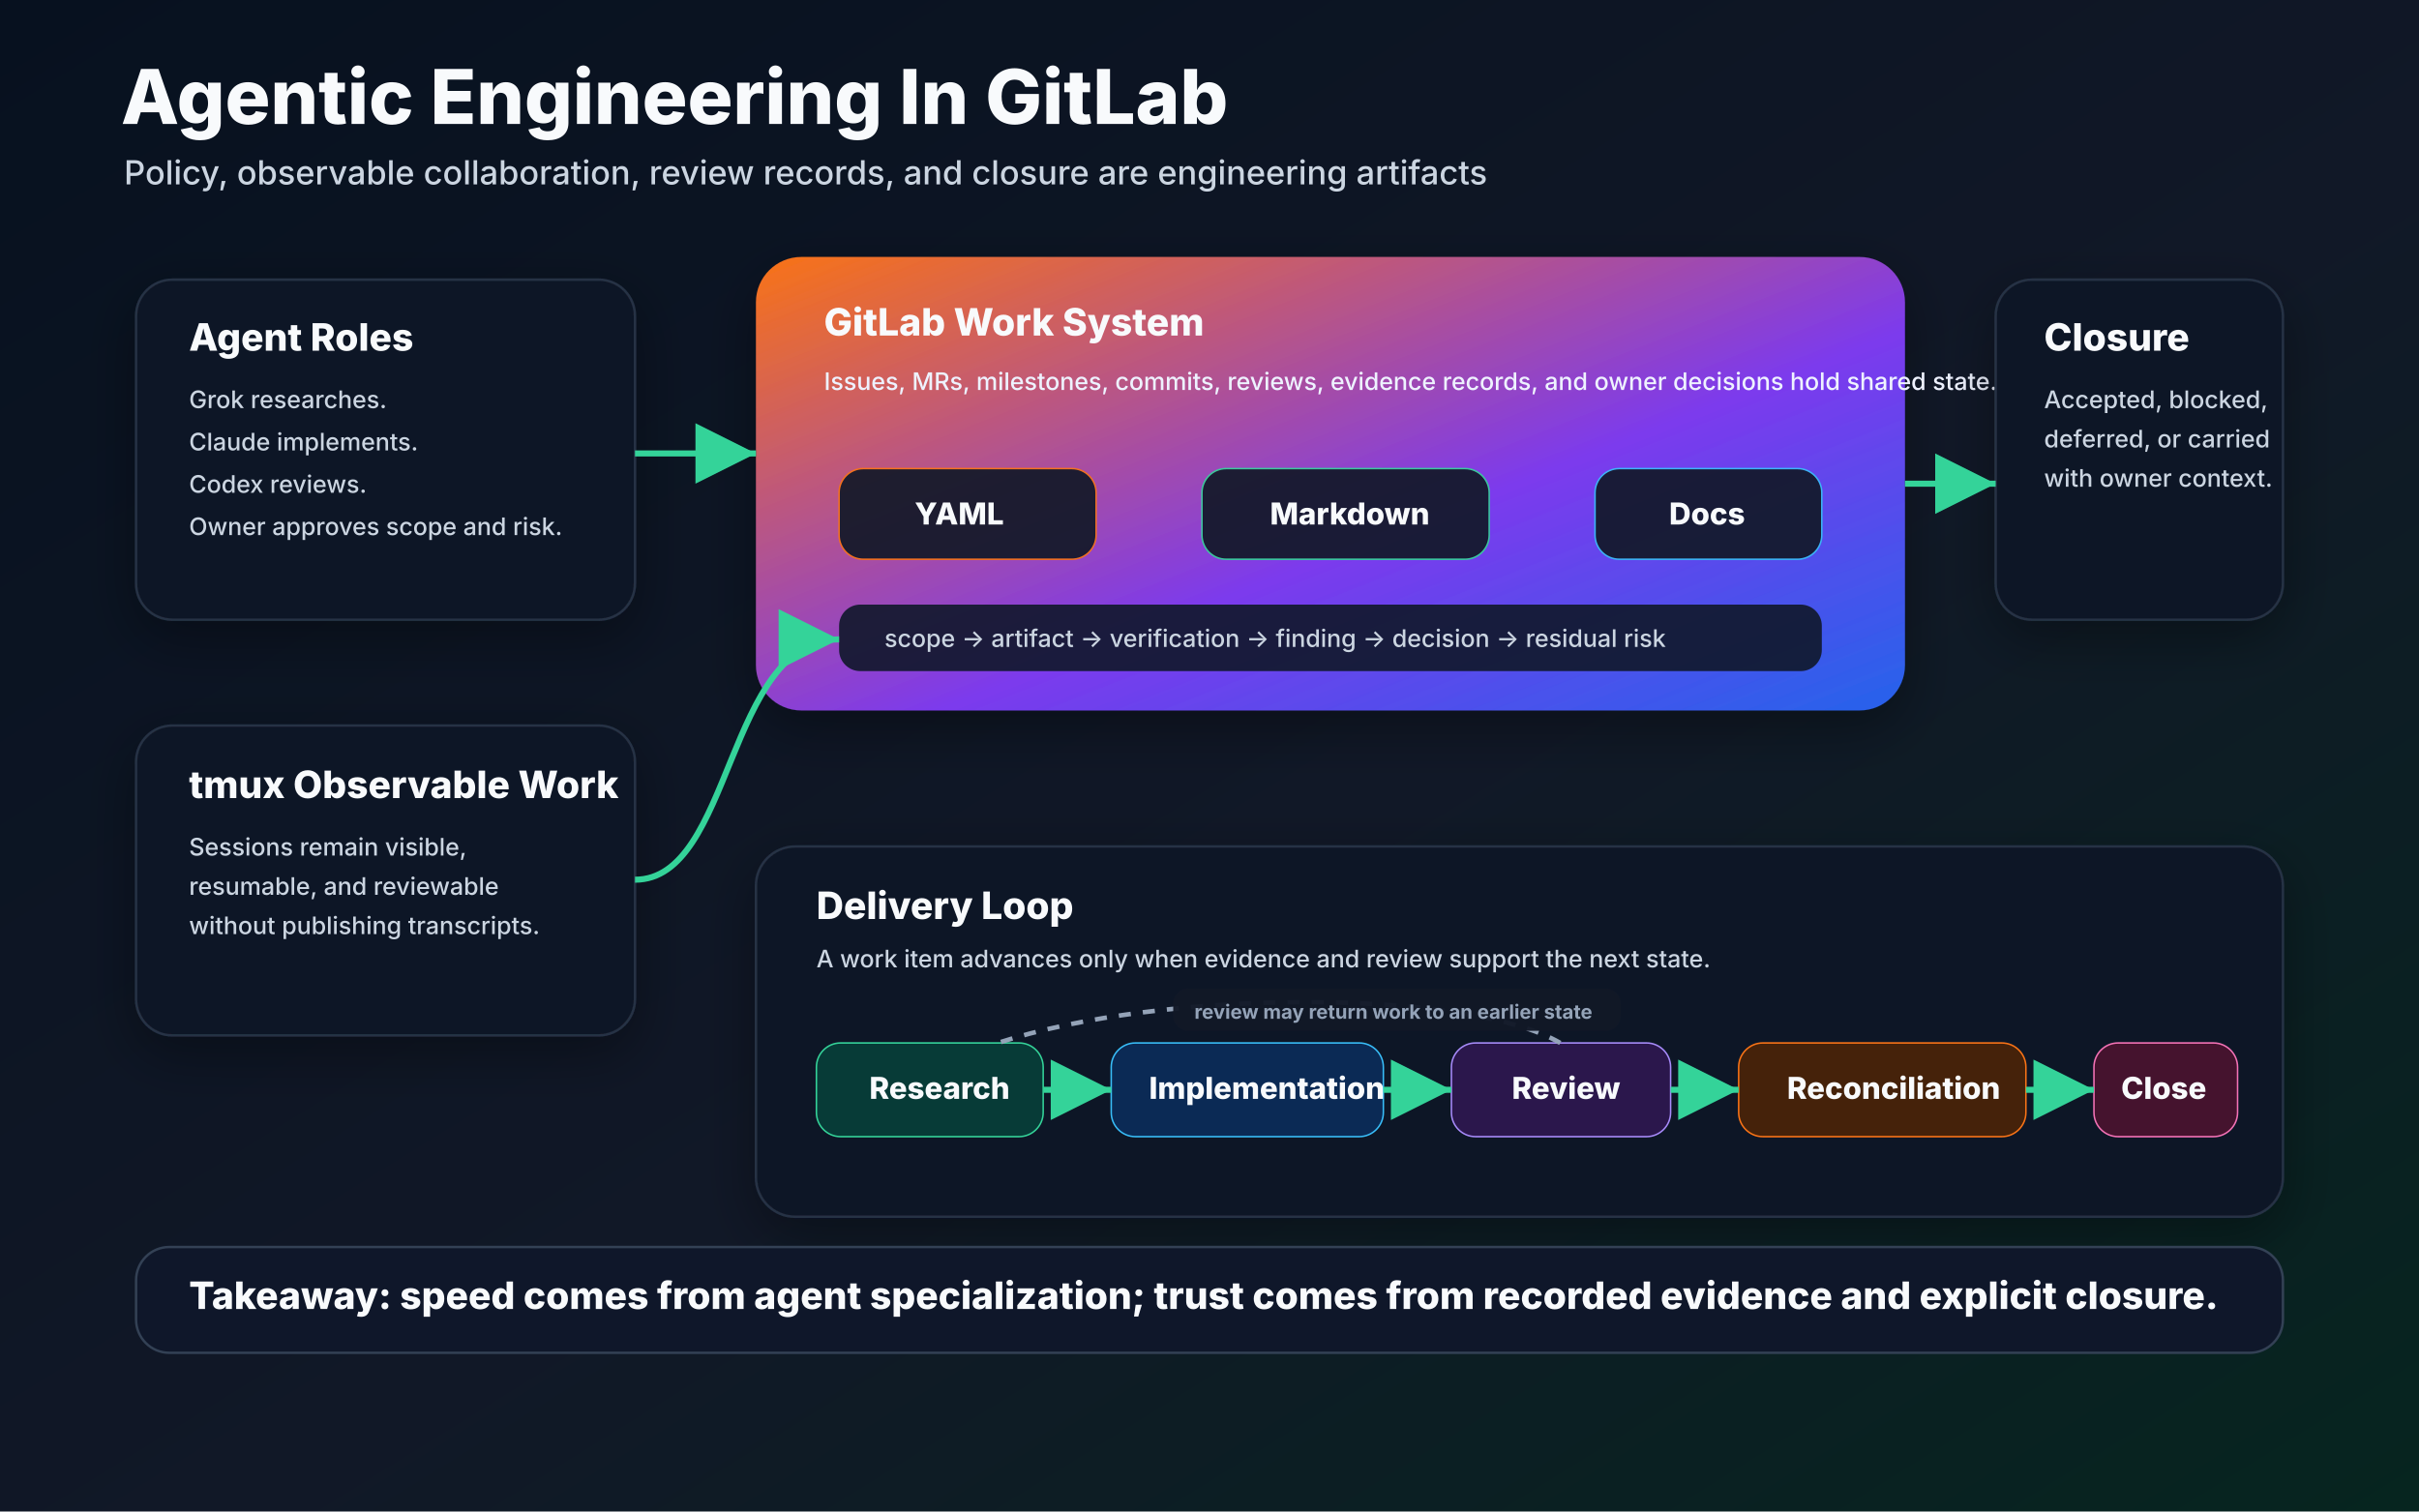
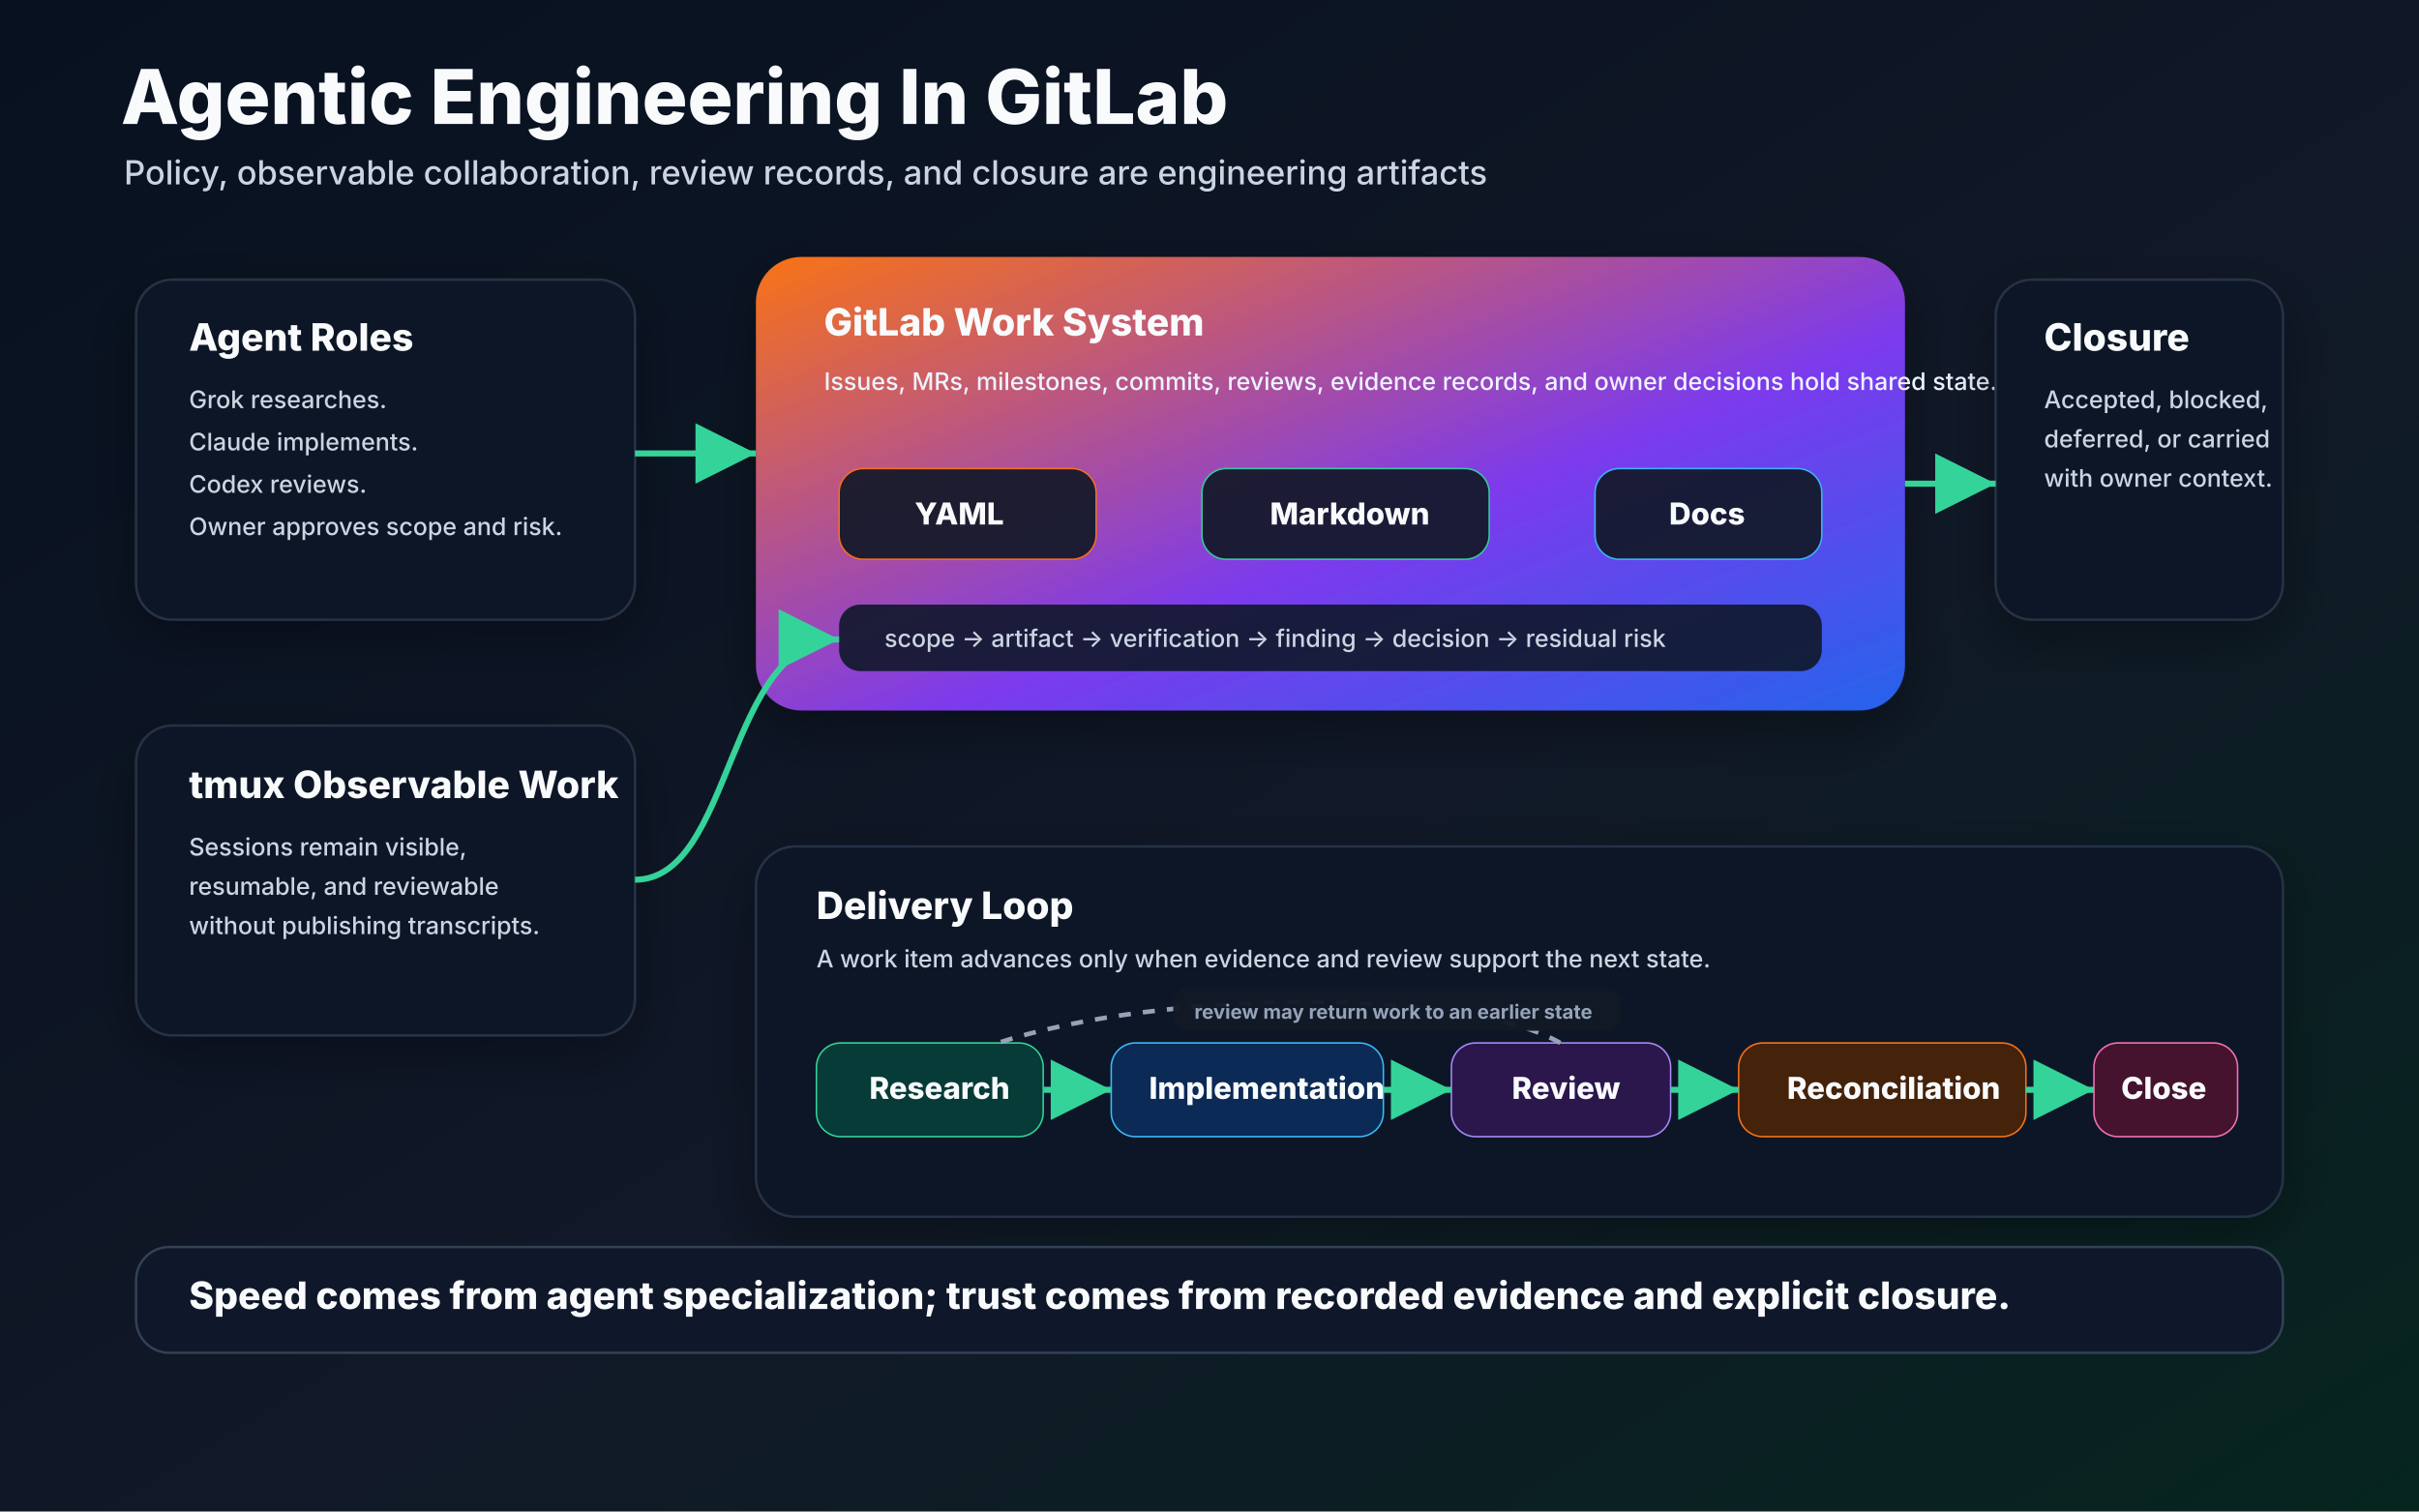
<svg xmlns="http://www.w3.org/2000/svg" width="1600" height="1000" viewBox="0 0 1600 1000" role="img" aria-labelledby="title desc">
  <defs>
    <linearGradient id="bg" x1="0" y1="0" x2="1" y2="1">
      <stop offset="0" stop-color="#07111f" />
      <stop offset="0.55" stop-color="#111827" />
      <stop offset="1" stop-color="#06251f" />
    </linearGradient>
    <linearGradient id="git" x1="0" y1="0" x2="1" y2="1">
      <stop offset="0" stop-color="#f97316" />
      <stop offset="0.58" stop-color="#7c3aed" />
      <stop offset="1" stop-color="#2563eb" />
    </linearGradient>
    <filter id="shadow" x="-20%" y="-20%" width="140%" height="140%">
      <feDropShadow dx="0" dy="12" stdDeviation="18" flood-color="#000" flood-opacity="0.35" />
    </filter>
    <marker id="arrow" markerWidth="14" markerHeight="14" refX="10" refY="5" orient="auto" markerUnits="strokeWidth">
      <path d="M0,0 L10,5 L0,10 z" fill="#34d399" />
    </marker>
    <style>.title{font:800 50px -apple-system,BlinkMacSystemFont,"Segoe UI",sans-serif;fill:#f8fafc}.sub{font:500 22px -apple-system,BlinkMacSystemFont,"Segoe UI",sans-serif;fill:#cbd5e1}.h{font:800 25px -apple-system,BlinkMacSystemFont,"Segoe UI",sans-serif;fill:#f8fafc}.label{font:800 20px -apple-system,BlinkMacSystemFont,"Segoe UI",sans-serif;fill:#f8fafc}.s{font:500 16px -apple-system,BlinkMacSystemFont,"Segoe UI",sans-serif;fill:#cbd5e1}.tiny{font:700 13px -apple-system,BlinkMacSystemFont,"Segoe UI",sans-serif;fill:#94a3b8}.panel{fill:#111827;stroke:#263244;stroke-width:1.6;filter:url(#shadow)}.line{stroke:#34d399;stroke-width:4;fill:none;marker-end:url(#arrow)}.dash{stroke:#94a3b8;stroke-width:3;stroke-dasharray:8 8;fill:none}</style>
  </defs>
  <rect width="1600" height="1000" fill="url(#bg)" />
  <text x="80" y="82" class="title">Agentic Engineering In GitLab</text>
  <text x="82" y="122" class="sub">Policy, observable collaboration, review records, and closure are engineering artifacts</text>
  <rect x="90" y="185" width="330" height="225" rx="24" class="panel" />
  <text x="125" y="232" class="h">Agent Roles</text>
  <text x="125" y="270" class="s">Grok researches.</text>
  <text x="125" y="298" class="s">Claude implements.</text>
  <text x="125" y="326" class="s">Codex reviews.</text>
  <text x="125" y="354" class="s">Owner approves scope and risk.</text>
  <rect x="90" y="480" width="330" height="205" rx="24" class="panel" />
  <text x="125" y="528" class="h">tmux Observable Work</text>
  <text x="125" y="566" class="s">Sessions remain visible,</text>
  <text x="125" y="592" class="s">resumable, and reviewable</text>
  <text x="125" y="618" class="s">without publishing transcripts.</text>
  <rect x="500" y="170" width="760" height="300" rx="30" fill="url(#git)" filter="url(#shadow)" />
  <text x="545" y="222" class="h">GitLab Work System</text>
  <text x="545" y="258" class="s" style="fill:#eef2ff">Issues, MRs, milestones, commits, reviews, evidence records, and owner decisions hold shared state.</text>
  <rect x="555" y="310" width="170" height="60" rx="16" fill="#111827" opacity="0.92" stroke="#f97316" />
  <text x="605" y="347" class="label">YAML</text>
  <rect x="795" y="310" width="190" height="60" rx="16" fill="#111827" opacity="0.92" stroke="#34d399" />
  <text x="840" y="347" class="label">Markdown</text>
  <rect x="1055" y="310" width="150" height="60" rx="16" fill="#111827" opacity="0.92" stroke="#38bdf8" />
  <text x="1104" y="347" class="label">Docs</text>
  <rect x="555" y="400" width="650" height="44" rx="14" fill="#0f172a" opacity="0.9" />
  <text x="585" y="428" class="s">scope -&gt; artifact -&gt; verification -&gt; finding -&gt; decision -&gt; residual risk</text>
  <path d="M420 300 C455 300 470 300 500 300" class="line" />
  <path d="M420 582 C485 582 480 423 555 423" class="line" />
  <rect x="1320" y="185" width="190" height="225" rx="24" class="panel" />
  <text x="1352" y="232" class="h">Closure</text>
  <text x="1352" y="270" class="s">Accepted, blocked,</text>
  <text x="1352" y="296" class="s">deferred, or carried</text>
  <text x="1352" y="322" class="s">with owner context.</text>
  <path d="M1260 320 C1290 320 1300 320 1320 320" class="line" />
  <rect x="500" y="560" width="1010" height="245" rx="26" class="panel" />
  <text x="540" y="608" class="h">Delivery Loop</text>
  <text x="540" y="640" class="s">A work item advances only when evidence and review support the next state.</text>
  <rect x="540" y="690" width="150" height="62" rx="16" fill="#073b37" stroke="#34d399" />
  <text x="575" y="727" class="label">Research</text>
  <rect x="735" y="690" width="180" height="62" rx="16" fill="#0b2a55" stroke="#38bdf8" />
  <text x="760" y="727" class="label">Implementation</text>
  <rect x="960" y="690" width="145" height="62" rx="16" fill="#2b174c" stroke="#a78bfa" />
  <text x="1000" y="727" class="label">Review</text>
  <rect x="1150" y="690" width="190" height="62" rx="16" fill="#45220a" stroke="#f97316" />
  <text x="1182" y="727" class="label">Reconciliation</text>
  <rect x="1385" y="690" width="95" height="62" rx="16" fill="#45132e" stroke="#f472b6" />
  <text x="1403" y="727" class="label">Close</text>
  <path d="M690 721 L735 721" class="line" />
  <path d="M915 721 L960 721" class="line" />
  <path d="M1105 721 L1150 721" class="line" />
  <path d="M1340 721 L1385 721" class="line" />
  <path d="M1032 690 C970 654 770 654 660 690" class="dash" />
  <rect x="776" y="654" width="296" height="28" rx="10" fill="#111827" opacity="0.96" />
  <text x="790" y="674" class="tiny">review may return work to an earlier state</text>
  <rect x="90" y="825" width="1420" height="70" rx="22" fill="#0f172a" stroke="#334155" stroke-width="1.6" />
-   <text x="125" y="866" class="h">Takeaway: speed comes from agent specialization; trust comes from recorded evidence and explicit closure.</text>
+   <text x="125" y="866" class="h">Speed comes from agent specialization; trust comes from recorded evidence and explicit closure.</text>
</svg>
